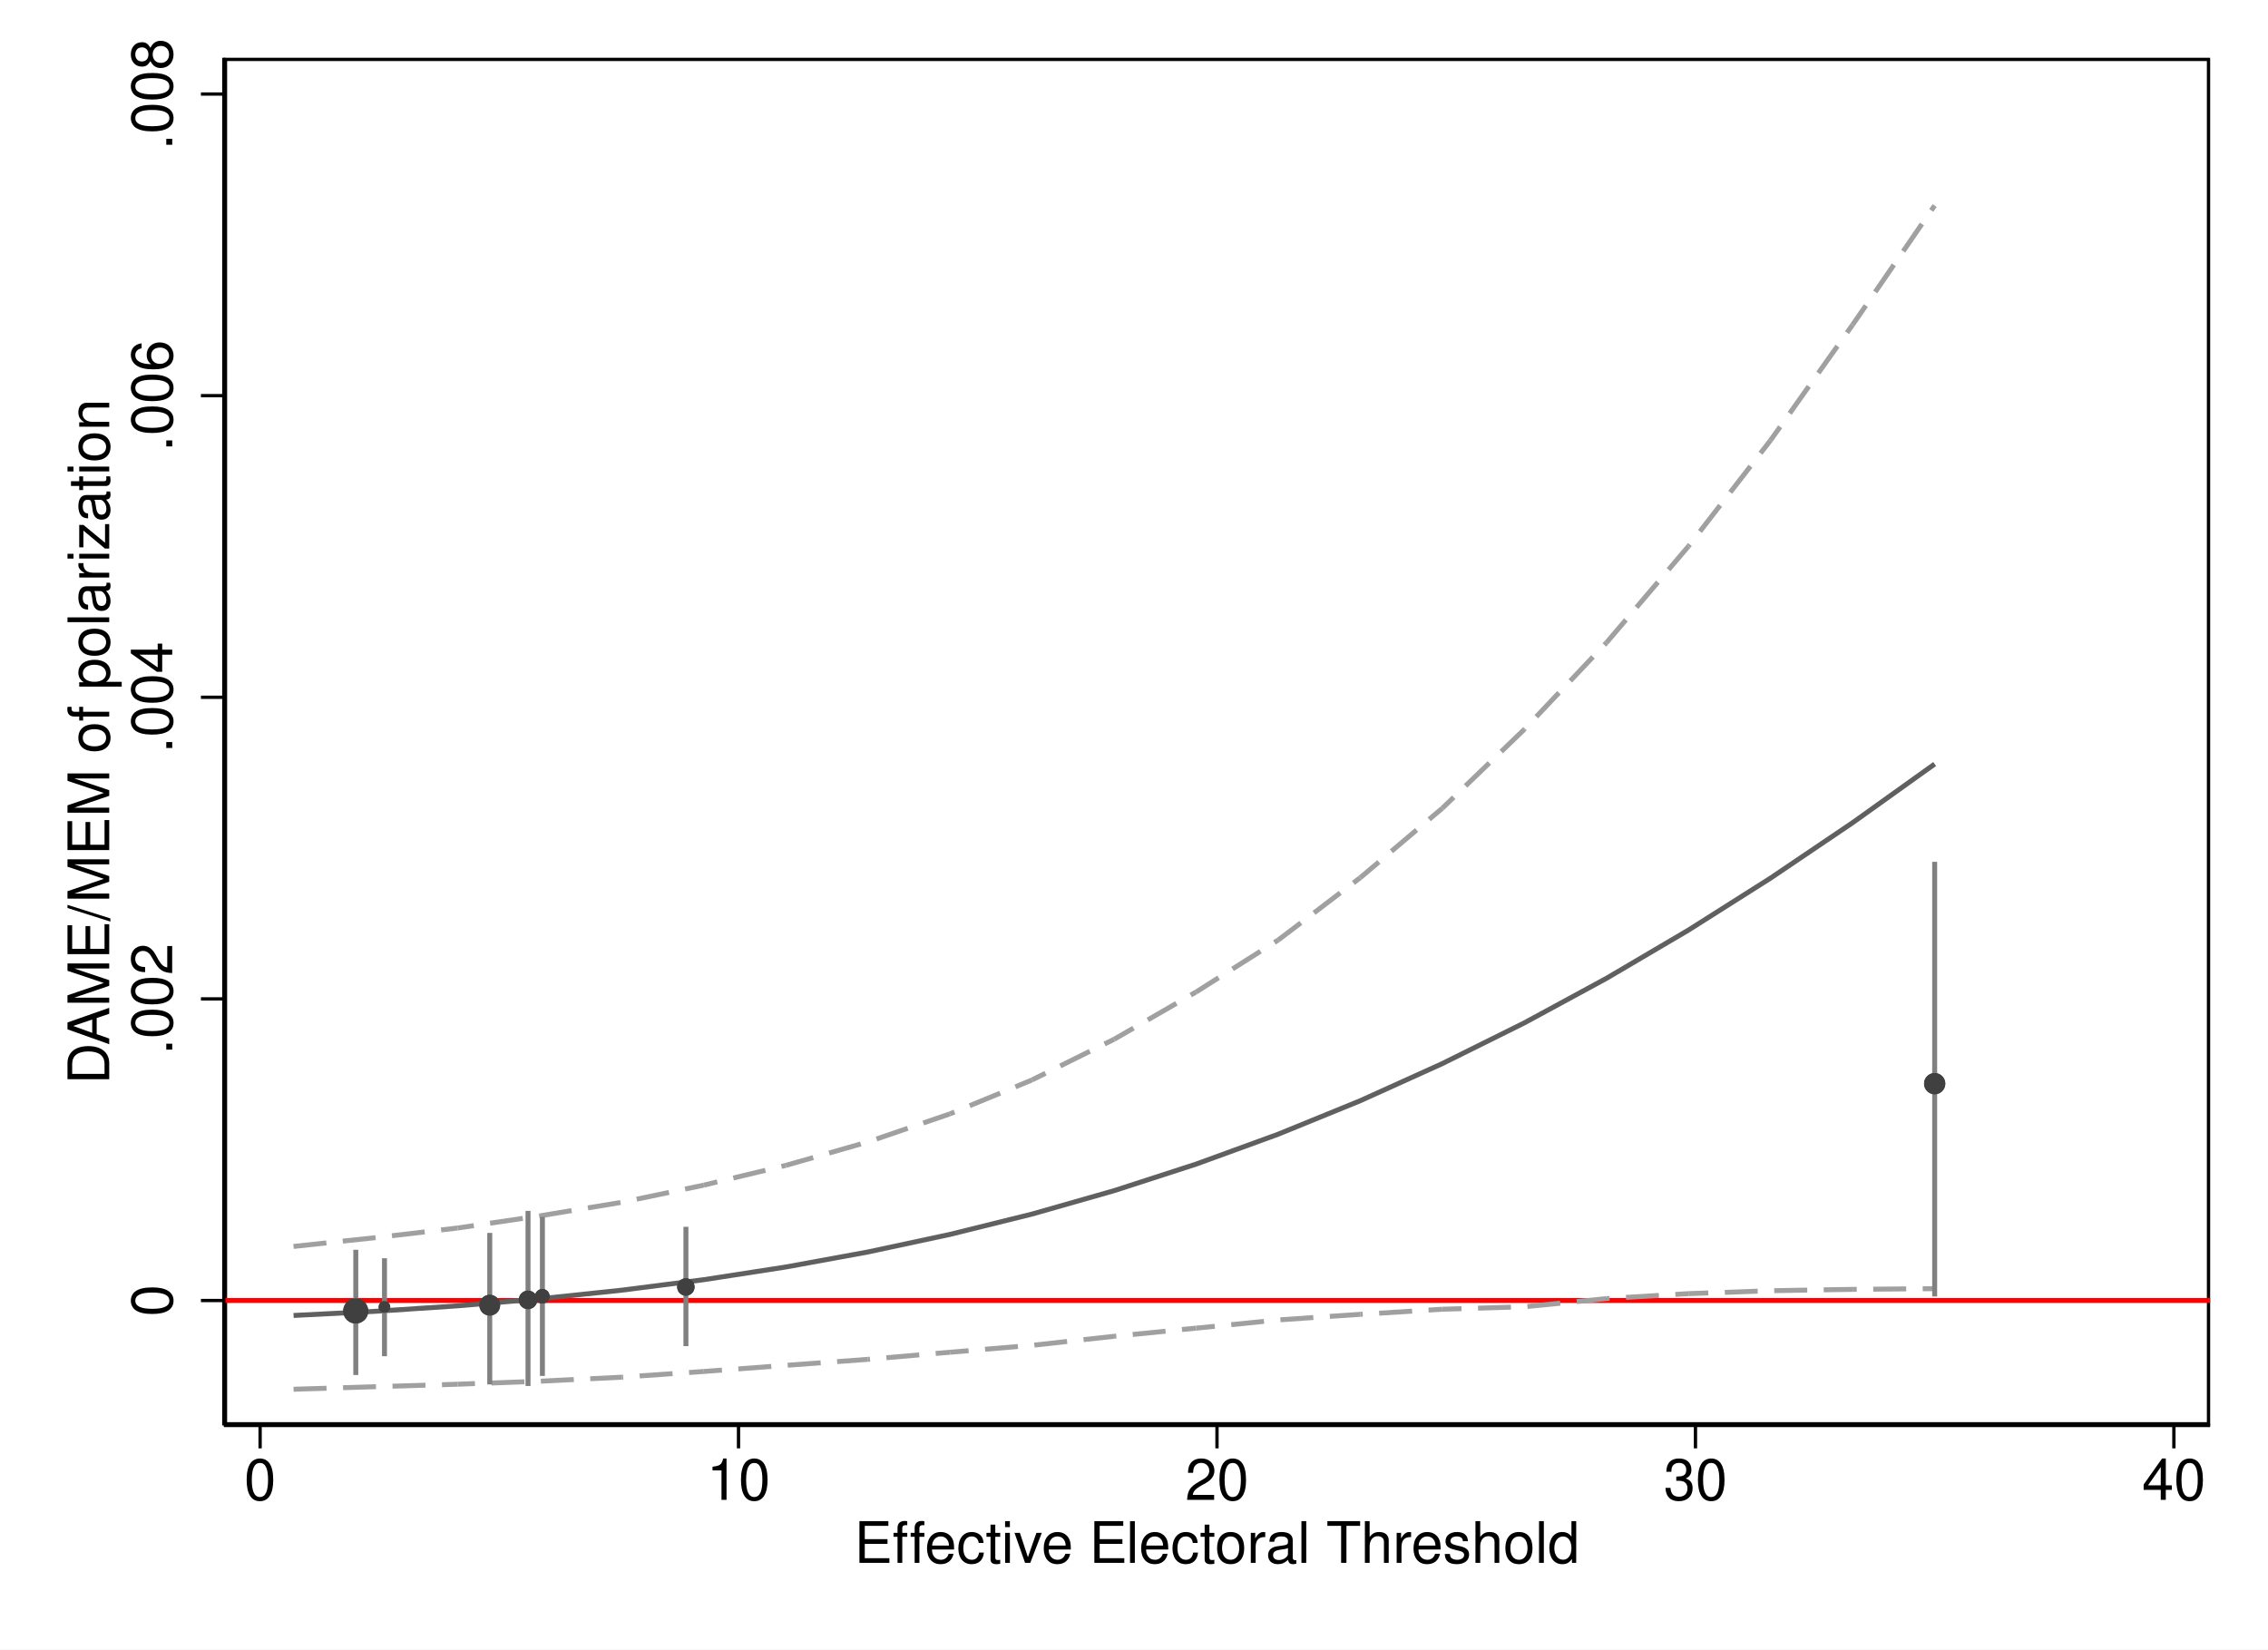
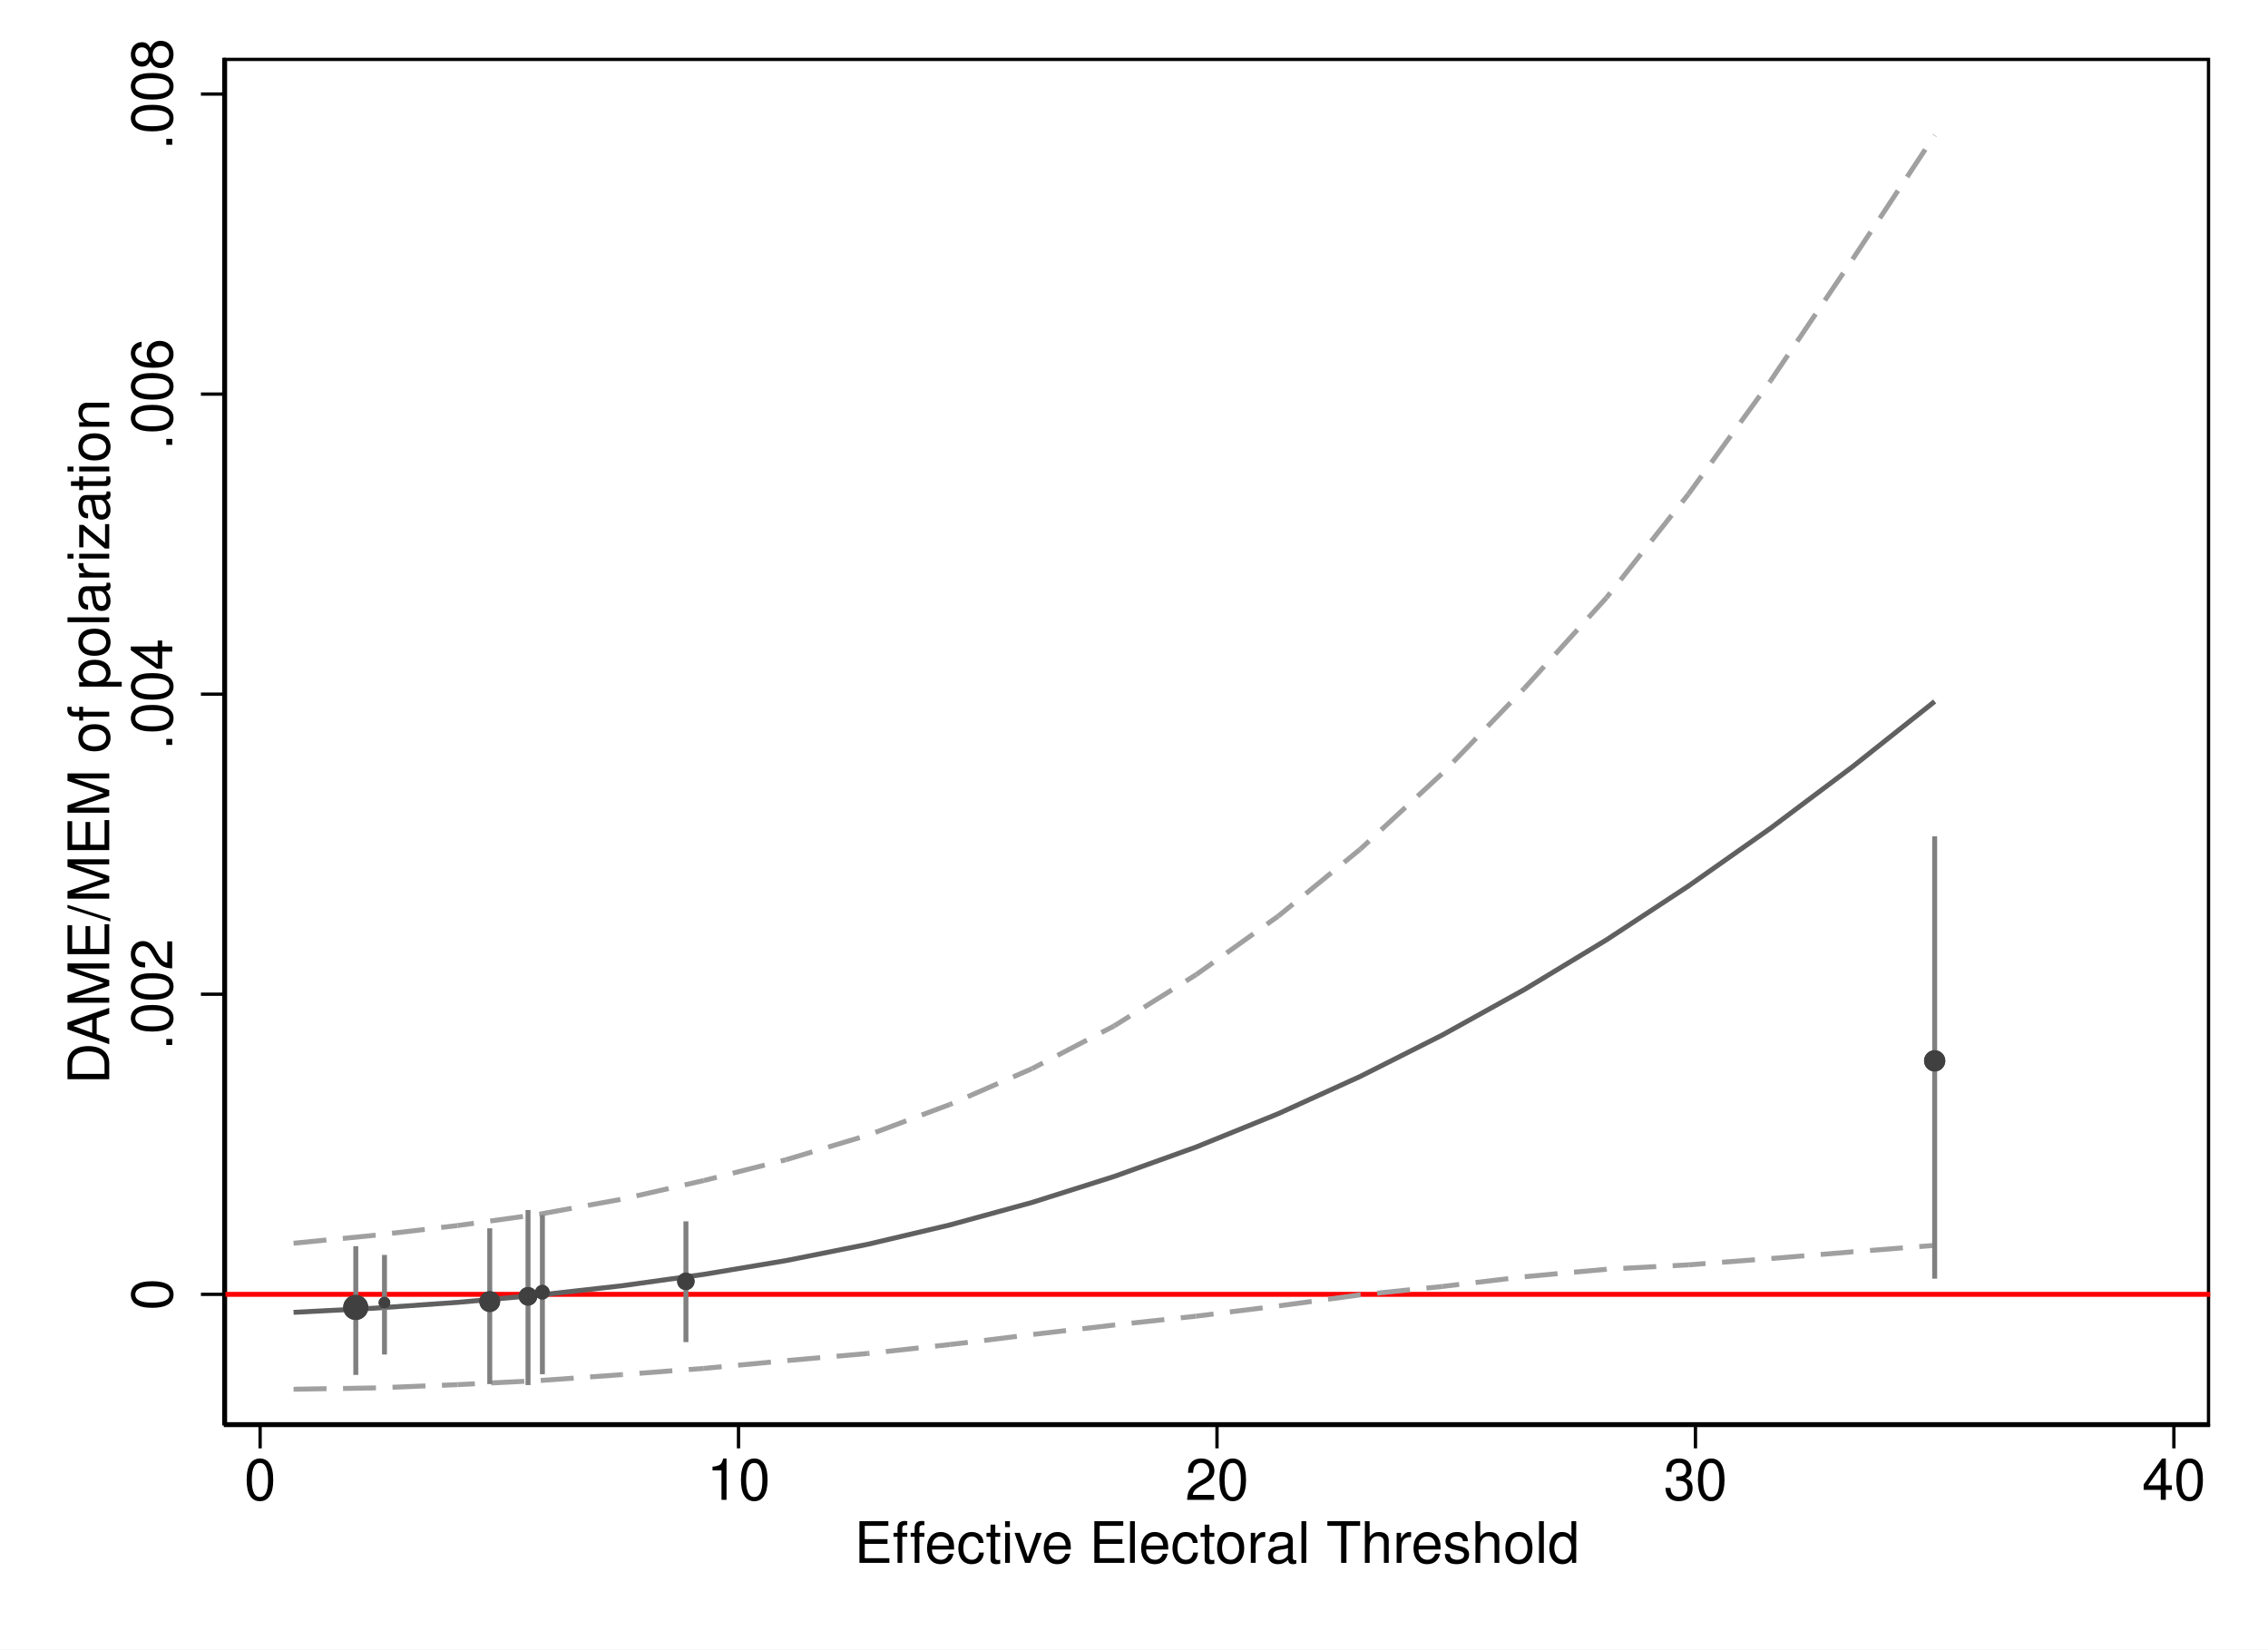
<svg xmlns="http://www.w3.org/2000/svg" version="1.1" width="5.500in" height="4.000in" viewBox="0 0 3960 2880">
  <rect x="0" y="0" width="3960" height="2880" style="fill:#FFFFFF;stroke:none" />
  <rect x="0.00" y="0.00" width="3959.88" height="2880.00" style="fill:#FFFFFF" />
  <rect x="2.88" y="2.88" width="3954.12" height="2874.24" style="fill:none;stroke:#FFFFFF;stroke-width:5.76" />
  <rect x="393.68" y="103.74" width="3462.46" height="2382.57" style="fill:none;stroke:#000000;stroke-width:5.76" />
-   <line x1="390.80" y1="2271.01" x2="3859.02" y2="2271.01" style="stroke:#FF0000;stroke-width:8.64" />
-   <path d=" M512.57 2297.12 L655.88 2289.82 L799.05 2280.29 L942.36 2268.04 L1085.66 2252.94 L1228.96 2234.62 L1372.14 2212.47 L1515.44 2186.24 L1658.75 2155.54 L1802.05 2120.03 L1945.23 2079.19 L2088.53 2032.78 L2231.83 1980.56 L2375.01 1922.15 L2518.31 1857.30 L2661.62 1786.14 L2804.92 1708.42 L2948.10 1624.15 L3091.40 1533.43 L3234.70 1436.66 L3378.00 1334.19" stroke-linejoin="round" style="fill:none;stroke:#606060;stroke-width:8.64" />
-   <line x1="512.57" y1="2425.95" x2="570.12" y2="2424.21" style="stroke:#A0A0A0;stroke-width:8.64" />
-   <line x1="598.95" y1="2423.22" x2="655.88" y2="2421.49" style="stroke:#A0A0A0;stroke-width:8.64" />
-   <line x1="655.88" y1="2421.49" x2="656.49" y2="2421.49" style="stroke:#A0A0A0;stroke-width:8.64" />
-   <line x1="685.33" y1="2420.63" x2="742.87" y2="2418.89" style="stroke:#A0A0A0;stroke-width:8.64" />
-   <line x1="771.71" y1="2418.03" x2="799.05" y2="2417.16" style="stroke:#A0A0A0;stroke-width:8.64" />
-   <line x1="799.05" y1="2417.16" x2="829.25" y2="2416.05" style="stroke:#A0A0A0;stroke-width:8.64" />
-   <line x1="858.08" y1="2415.06" x2="915.50" y2="2412.95" style="stroke:#A0A0A0;stroke-width:8.64" />
-   <line x1="944.34" y1="2411.84" x2="1001.88" y2="2408.99" style="stroke:#A0A0A0;stroke-width:8.64" />
-   <line x1="1030.59" y1="2407.63" x2="1085.66" y2="2404.91" style="stroke:#A0A0A0;stroke-width:8.64" />
-   <line x1="1085.66" y1="2404.91" x2="1088.13" y2="2404.79" style="stroke:#A0A0A0;stroke-width:8.64" />
-   <line x1="1116.84" y1="2402.68" x2="1174.26" y2="2398.72" style="stroke:#A0A0A0;stroke-width:8.64" />
-   <line x1="1203.10" y1="2396.74" x2="1228.96" y2="2394.88" style="stroke:#A0A0A0;stroke-width:8.64" />
-   <line x1="1228.96" y1="2394.88" x2="1260.52" y2="2392.53" style="stroke:#A0A0A0;stroke-width:8.64" />
-   <line x1="1289.23" y1="2390.43" x2="1346.65" y2="2386.10" style="stroke:#A0A0A0;stroke-width:8.64" />
-   <line x1="1375.36" y1="2383.99" x2="1432.90" y2="2379.79" style="stroke:#A0A0A0;stroke-width:8.64" />
-   <line x1="1461.61" y1="2377.68" x2="1515.44" y2="2373.72" style="stroke:#A0A0A0;stroke-width:8.64" />
-   <line x1="1515.44" y1="2373.72" x2="1519.03" y2="2373.35" style="stroke:#A0A0A0;stroke-width:8.64" />
-   <line x1="1547.74" y1="2370.88" x2="1605.04" y2="2365.93" style="stroke:#A0A0A0;stroke-width:8.64" />
-   <line x1="1633.75" y1="2363.45" x2="1658.75" y2="2361.35" style="stroke:#A0A0A0;stroke-width:8.64" />
-   <line x1="1658.75" y1="2361.35" x2="1691.17" y2="2358.62" style="stroke:#A0A0A0;stroke-width:8.64" />
-   <line x1="1719.88" y1="2356.15" x2="1777.30" y2="2351.32" style="stroke:#A0A0A0;stroke-width:8.64" />
-   <line x1="1806.01" y1="2348.85" x2="1863.18" y2="2342.54" style="stroke:#A0A0A0;stroke-width:8.64" />
-   <line x1="1891.89" y1="2339.32" x2="1945.23" y2="2333.50" style="stroke:#A0A0A0;stroke-width:8.64" />
-   <line x1="1945.23" y1="2333.50" x2="1949.06" y2="2333.13" style="stroke:#A0A0A0;stroke-width:8.64" />
-   <line x1="1977.77" y1="2330.29" x2="2035.07" y2="2324.59" style="stroke:#A0A0A0;stroke-width:8.64" />
-   <line x1="2063.78" y1="2321.62" x2="2088.53" y2="2319.27" style="stroke:#A0A0A0;stroke-width:8.64" />
-   <line x1="2088.53" y1="2319.27" x2="2121.07" y2="2316.05" style="stroke:#A0A0A0;stroke-width:8.64" />
-   <line x1="2149.79" y1="2313.21" x2="2206.96" y2="2307.39" style="stroke:#A0A0A0;stroke-width:8.64" />
-   <line x1="2235.67" y1="2304.67" x2="2293.09" y2="2300.71" style="stroke:#A0A0A0;stroke-width:8.64" />
-   <line x1="2321.92" y1="2298.73" x2="2375.01" y2="2295.14" style="stroke:#A0A0A0;stroke-width:8.64" />
-   <line x1="2375.01" y1="2295.14" x2="2379.34" y2="2294.89" style="stroke:#A0A0A0;stroke-width:8.64" />
-   <line x1="2408.05" y1="2293.16" x2="2465.59" y2="2289.57" style="stroke:#A0A0A0;stroke-width:8.64" />
-   <line x1="2494.30" y1="2287.71" x2="2518.31" y2="2286.23" style="stroke:#A0A0A0;stroke-width:8.64" />
-   <line x1="2518.31" y1="2286.23" x2="2551.85" y2="2285.24" style="stroke:#A0A0A0;stroke-width:8.64" />
-   <line x1="2580.68" y1="2284.37" x2="2638.10" y2="2282.64" style="stroke:#A0A0A0;stroke-width:8.64" />
-   <line x1="2666.94" y1="2281.40" x2="2724.23" y2="2275.71" style="stroke:#A0A0A0;stroke-width:8.64" />
-   <line x1="2752.94" y1="2272.86" x2="2804.92" y2="2267.67" style="stroke:#A0A0A0;stroke-width:8.64" />
-   <line x1="2804.92" y1="2267.67" x2="2810.24" y2="2267.29" style="stroke:#A0A0A0;stroke-width:8.64" />
-   <line x1="2839.07" y1="2265.56" x2="2896.49" y2="2262.10" style="stroke:#A0A0A0;stroke-width:8.64" />
-   <line x1="2925.20" y1="2260.36" x2="2948.10" y2="2259.00" style="stroke:#A0A0A0;stroke-width:8.64" />
-   <line x1="2948.10" y1="2259.00" x2="2982.75" y2="2257.77" style="stroke:#A0A0A0;stroke-width:8.64" />
-   <line x1="3011.58" y1="2256.78" x2="3069.00" y2="2254.67" style="stroke:#A0A0A0;stroke-width:8.64" />
-   <line x1="3097.83" y1="2253.81" x2="3155.50" y2="2252.82" style="stroke:#A0A0A0;stroke-width:8.64" />
-   <line x1="3184.21" y1="2252.32" x2="3234.70" y2="2251.58" style="stroke:#A0A0A0;stroke-width:8.64" />
-   <line x1="3234.70" y1="2251.58" x2="3241.88" y2="2251.45" style="stroke:#A0A0A0;stroke-width:8.64" />
-   <line x1="3270.71" y1="2251.21" x2="3328.26" y2="2250.71" style="stroke:#A0A0A0;stroke-width:8.64" />
-   <line x1="3357.09" y1="2250.46" x2="3378.00" y2="2250.34" style="stroke:#A0A0A0;stroke-width:8.64" />
+   <line x1="390.80" y1="2260.24" x2="3859.02" y2="2260.24" style="stroke:#FF0000;stroke-width:8.64" />
+   <path d=" M512.57 2291.67 L655.88 2284.25 L799.05 2274.22 L942.36 2261.35 L1085.66 2245.27 L1228.96 2225.34 L1372.14 2201.33 L1515.44 2172.75 L1658.75 2138.96 L1802.05 2099.73 L1945.23 2054.44 L2088.53 2002.96 L2231.83 1944.79 L2375.01 1879.70 L2518.31 1807.43 L2661.62 1727.98 L2804.92 1641.22 L2948.10 1547.17 L3091.40 1446.31 L3234.70 1338.77 L3378.00 1224.92" stroke-linejoin="round" style="fill:none;stroke:#606060;stroke-width:8.64" />
+   <line x1="512.57" y1="2425.95" x2="570.12" y2="2424.96" style="stroke:#A0A0A0;stroke-width:8.64" />
+   <line x1="598.95" y1="2424.59" x2="655.88" y2="2423.60" style="stroke:#A0A0A0;stroke-width:8.64" />
+   <line x1="655.88" y1="2423.60" x2="656.49" y2="2423.60" style="stroke:#A0A0A0;stroke-width:8.64" />
+   <line x1="685.33" y1="2422.48" x2="742.87" y2="2420.13" style="stroke:#A0A0A0;stroke-width:8.64" />
+   <line x1="771.58" y1="2419.02" x2="799.05" y2="2417.90" style="stroke:#A0A0A0;stroke-width:8.64" />
+   <line x1="799.05" y1="2417.90" x2="829.13" y2="2416.42" style="stroke:#A0A0A0;stroke-width:8.64" />
+   <line x1="857.84" y1="2414.93" x2="915.38" y2="2412.09" style="stroke:#A0A0A0;stroke-width:8.64" />
+   <line x1="944.09" y1="2410.60" x2="1001.63" y2="2406.52" style="stroke:#A0A0A0;stroke-width:8.64" />
+   <line x1="1030.34" y1="2404.41" x2="1085.66" y2="2400.45" style="stroke:#A0A0A0;stroke-width:8.64" />
+   <line x1="1085.66" y1="2400.45" x2="1087.76" y2="2400.33" style="stroke:#A0A0A0;stroke-width:8.64" />
+   <line x1="1116.60" y1="2398.10" x2="1173.89" y2="2393.65" style="stroke:#A0A0A0;stroke-width:8.64" />
+   <line x1="1202.60" y1="2391.54" x2="1228.96" y2="2389.56" style="stroke:#A0A0A0;stroke-width:8.64" />
+   <line x1="1228.96" y1="2389.56" x2="1260.02" y2="2386.59" style="stroke:#A0A0A0;stroke-width:8.64" />
+   <line x1="1288.73" y1="2383.99" x2="1346.03" y2="2378.55" style="stroke:#A0A0A0;stroke-width:8.64" />
+   <line x1="1374.74" y1="2375.83" x2="1432.04" y2="2370.75" style="stroke:#A0A0A0;stroke-width:8.64" />
+   <line x1="1460.75" y1="2368.28" x2="1515.44" y2="2363.45" style="stroke:#A0A0A0;stroke-width:8.64" />
+   <line x1="1515.44" y1="2363.45" x2="1518.17" y2="2363.20" style="stroke:#A0A0A0;stroke-width:8.64" />
+   <line x1="1546.75" y1="2360.11" x2="1603.92" y2="2353.80" style="stroke:#A0A0A0;stroke-width:8.64" />
+   <line x1="1632.63" y1="2350.70" x2="1658.75" y2="2347.86" style="stroke:#A0A0A0;stroke-width:8.64" />
+   <line x1="1658.75" y1="2347.86" x2="1689.81" y2="2344.15" style="stroke:#A0A0A0;stroke-width:8.64" />
+   <line x1="1718.39" y1="2340.68" x2="1775.44" y2="2333.63" style="stroke:#A0A0A0;stroke-width:8.64" />
+   <line x1="1804.15" y1="2330.16" x2="1861.32" y2="2323.48" style="stroke:#A0A0A0;stroke-width:8.64" />
+   <line x1="1889.91" y1="2320.26" x2="1945.23" y2="2313.83" style="stroke:#A0A0A0;stroke-width:8.64" />
+   <line x1="1945.23" y1="2313.83" x2="1947.21" y2="2313.70" style="stroke:#A0A0A0;stroke-width:8.64" />
+   <line x1="1975.79" y1="2310.48" x2="2032.97" y2="2304.30" style="stroke:#A0A0A0;stroke-width:8.64" />
+   <line x1="2061.68" y1="2301.20" x2="2088.53" y2="2298.36" style="stroke:#A0A0A0;stroke-width:8.64" />
+   <line x1="2088.53" y1="2298.36" x2="2118.85" y2="2294.52" style="stroke:#A0A0A0;stroke-width:8.64" />
+   <line x1="2147.43" y1="2290.93" x2="2204.61" y2="2283.88" style="stroke:#A0A0A0;stroke-width:8.64" />
+   <line x1="2233.19" y1="2280.29" x2="2290.24" y2="2272.62" style="stroke:#A0A0A0;stroke-width:8.64" />
+   <line x1="2318.83" y1="2268.78" x2="2375.01" y2="2261.11" style="stroke:#A0A0A0;stroke-width:8.64" />
+   <line x1="2375.01" y1="2261.11" x2="2376.00" y2="2260.98" style="stroke:#A0A0A0;stroke-width:8.64" />
+   <line x1="2404.59" y1="2258.14" x2="2461.88" y2="2252.20" style="stroke:#A0A0A0;stroke-width:8.64" />
+   <line x1="2490.59" y1="2249.35" x2="2518.31" y2="2246.50" style="stroke:#A0A0A0;stroke-width:8.64" />
+   <line x1="2518.31" y1="2246.50" x2="2547.77" y2="2242.92" style="stroke:#A0A0A0;stroke-width:8.64" />
+   <line x1="2576.48" y1="2239.57" x2="2633.52" y2="2232.77" style="stroke:#A0A0A0;stroke-width:8.64" />
+   <line x1="2662.23" y1="2229.43" x2="2719.53" y2="2224.10" style="stroke:#A0A0A0;stroke-width:8.64" />
+   <line x1="2748.24" y1="2221.51" x2="2804.92" y2="2216.43" style="stroke:#A0A0A0;stroke-width:8.64" />
+   <line x1="2804.92" y1="2216.43" x2="2805.54" y2="2216.31" style="stroke:#A0A0A0;stroke-width:8.64" />
+   <line x1="2834.37" y1="2214.82" x2="2891.79" y2="2211.73" style="stroke:#A0A0A0;stroke-width:8.64" />
+   <line x1="2920.50" y1="2210.24" x2="2948.10" y2="2208.76" style="stroke:#A0A0A0;stroke-width:8.64" />
+   <line x1="2948.10" y1="2208.76" x2="2977.92" y2="2206.41" style="stroke:#A0A0A0;stroke-width:8.64" />
+   <line x1="3006.75" y1="2204.18" x2="3064.17" y2="2199.85" style="stroke:#A0A0A0;stroke-width:8.64" />
+   <line x1="3092.88" y1="2197.62" x2="3150.30" y2="2192.92" style="stroke:#A0A0A0;stroke-width:8.64" />
+   <line x1="3179.01" y1="2190.57" x2="3234.70" y2="2185.99" style="stroke:#A0A0A0;stroke-width:8.64" />
+   <line x1="3234.70" y1="2185.99" x2="3236.31" y2="2185.86" style="stroke:#A0A0A0;stroke-width:8.64" />
+   <line x1="3265.14" y1="2183.64" x2="3322.44" y2="2179.06" style="stroke:#A0A0A0;stroke-width:8.64" />
+   <line x1="3351.15" y1="2176.83" x2="3378.00" y2="2174.73" style="stroke:#A0A0A0;stroke-width:8.64" />
  <path d="" stroke-linejoin="round" style="fill:none;stroke:#A0A0A0;stroke-width:8.64" />
-   <line x1="512.57" y1="2176.58" x2="569.87" y2="2170.40" style="stroke:#A0A0A0;stroke-width:8.64" />
-   <line x1="598.46" y1="2167.30" x2="655.75" y2="2161.24" style="stroke:#A0A0A0;stroke-width:8.64" />
-   <line x1="684.34" y1="2157.90" x2="741.51" y2="2151.21" style="stroke:#A0A0A0;stroke-width:8.64" />
-   <line x1="770.22" y1="2147.75" x2="799.05" y2="2144.41" style="stroke:#A0A0A0;stroke-width:8.64" />
-   <line x1="799.05" y1="2144.41" x2="827.27" y2="2140.20" style="stroke:#A0A0A0;stroke-width:8.64" />
-   <line x1="855.73" y1="2135.99" x2="912.78" y2="2127.58" style="stroke:#A0A0A0;stroke-width:8.64" />
-   <line x1="941.24" y1="2123.49" x2="942.36" y2="2123.25" style="stroke:#A0A0A0;stroke-width:8.64" />
-   <line x1="942.36" y1="2123.25" x2="998.04" y2="2113.96" style="stroke:#A0A0A0;stroke-width:8.64" />
-   <line x1="1026.51" y1="2109.26" x2="1083.43" y2="2099.86" style="stroke:#A0A0A0;stroke-width:8.64" />
-   <line x1="1111.65" y1="2094.04" x2="1168.08" y2="2082.28" style="stroke:#A0A0A0;stroke-width:8.64" />
-   <line x1="1196.17" y1="2076.34" x2="1228.96" y2="2069.54" style="stroke:#A0A0A0;stroke-width:8.64" />
-   <line x1="1228.96" y1="2069.54" x2="1252.35" y2="2063.84" style="stroke:#A0A0A0;stroke-width:8.64" />
-   <line x1="1280.44" y1="2057.04" x2="1336.38" y2="2043.67" style="stroke:#A0A0A0;stroke-width:8.64" />
-   <line x1="1364.47" y1="2036.86" x2="1372.14" y2="2035.01" style="stroke:#A0A0A0;stroke-width:8.64" />
-   <line x1="1372.14" y1="2035.01" x2="1419.91" y2="2021.40" style="stroke:#A0A0A0;stroke-width:8.64" />
-   <line x1="1447.63" y1="2013.48" x2="1502.94" y2="1997.63" style="stroke:#A0A0A0;stroke-width:8.64" />
-   <line x1="1530.42" y1="1988.97" x2="1584.87" y2="1970.29" style="stroke:#A0A0A0;stroke-width:8.64" />
-   <line x1="1612.09" y1="1961.00" x2="1658.75" y2="1945.04" style="stroke:#A0A0A0;stroke-width:8.64" />
-   <line x1="1658.75" y1="1945.04" x2="1666.54" y2="1941.82" style="stroke:#A0A0A0;stroke-width:8.64" />
-   <line x1="1693.15" y1="1930.81" x2="1746.36" y2="1908.90" style="stroke:#A0A0A0;stroke-width:8.64" />
-   <line x1="1772.97" y1="1897.89" x2="1802.05" y2="1885.76" style="stroke:#A0A0A0;stroke-width:8.64" />
-   <line x1="1802.05" y1="1885.76" x2="1825.44" y2="1874.13" style="stroke:#A0A0A0;stroke-width:8.64" />
-   <line x1="1851.30" y1="1861.38" x2="1902.90" y2="1835.76" style="stroke:#A0A0A0;stroke-width:8.64" />
-   <line x1="1928.64" y1="1823.02" x2="1945.23" y2="1814.85" style="stroke:#A0A0A0;stroke-width:8.64" />
-   <line x1="1945.23" y1="1814.85" x2="1979.13" y2="1795.30" style="stroke:#A0A0A0;stroke-width:8.64" />
-   <line x1="2004.13" y1="1780.94" x2="2054.00" y2="1752.11" style="stroke:#A0A0A0;stroke-width:8.64" />
-   <line x1="2079.00" y1="1737.63" x2="2088.53" y2="1732.18" style="stroke:#A0A0A0;stroke-width:8.64" />
-   <line x1="2088.53" y1="1732.18" x2="2127.76" y2="1707.31" style="stroke:#A0A0A0;stroke-width:8.64" />
-   <line x1="2152.14" y1="1691.96" x2="2200.77" y2="1661.15" style="stroke:#A0A0A0;stroke-width:8.64" />
-   <line x1="2225.15" y1="1645.68" x2="2231.83" y2="1641.47" style="stroke:#A0A0A0;stroke-width:8.64" />
-   <line x1="2231.83" y1="1641.47" x2="2271.31" y2="1611.52" style="stroke:#A0A0A0;stroke-width:8.64" />
-   <line x1="2294.32" y1="1594.07" x2="2340.11" y2="1559.17" style="stroke:#A0A0A0;stroke-width:8.64" />
-   <line x1="2363.13" y1="1541.73" x2="2375.01" y2="1532.69" style="stroke:#A0A0A0;stroke-width:8.64" />
-   <line x1="2375.01" y1="1532.69" x2="2407.56" y2="1505.22" style="stroke:#A0A0A0;stroke-width:8.64" />
-   <line x1="2429.46" y1="1486.53" x2="2473.39" y2="1449.41" style="stroke:#A0A0A0;stroke-width:8.64" />
-   <line x1="2495.42" y1="1430.72" x2="2518.31" y2="1411.41" style="stroke:#A0A0A0;stroke-width:8.64" />
-   <line x1="2518.31" y1="1411.41" x2="2538.24" y2="1392.23" style="stroke:#A0A0A0;stroke-width:8.64" />
-   <line x1="2558.90" y1="1372.31" x2="2600.48" y2="1332.33" style="stroke:#A0A0A0;stroke-width:8.64" />
-   <line x1="2621.27" y1="1312.41" x2="2661.62" y2="1273.55" style="stroke:#A0A0A0;stroke-width:8.64" />
-   <line x1="2661.62" y1="1273.55" x2="2662.61" y2="1272.44" style="stroke:#A0A0A0;stroke-width:8.64" />
-   <line x1="2682.41" y1="1251.52" x2="2722.01" y2="1209.69" style="stroke:#A0A0A0;stroke-width:8.64" />
-   <line x1="2741.81" y1="1188.90" x2="2781.41" y2="1147.07" style="stroke:#A0A0A0;stroke-width:8.64" />
-   <line x1="2801.21" y1="1126.16" x2="2804.92" y2="1122.32" style="stroke:#A0A0A0;stroke-width:8.64" />
-   <line x1="2804.92" y1="1122.32" x2="2838.83" y2="1082.48" style="stroke:#A0A0A0;stroke-width:8.64" />
-   <line x1="2857.39" y1="1060.57" x2="2894.76" y2="1016.64" style="stroke:#A0A0A0;stroke-width:8.64" />
-   <line x1="2913.32" y1="994.73" x2="2948.10" y2="953.89" style="stroke:#A0A0A0;stroke-width:8.64" />
-   <line x1="2948.10" y1="953.89" x2="2950.45" y2="950.80" style="stroke:#A0A0A0;stroke-width:8.64" />
-   <line x1="2968.14" y1="928.03" x2="3003.41" y2="882.49" style="stroke:#A0A0A0;stroke-width:8.64" />
-   <line x1="3021.11" y1="859.72" x2="3056.38" y2="814.18" style="stroke:#A0A0A0;stroke-width:8.64" />
-   <line x1="3073.95" y1="791.41" x2="3091.40" y2="768.88" style="stroke:#A0A0A0;stroke-width:8.64" />
-   <line x1="3091.40" y1="768.88" x2="3108.23" y2="745.25" style="stroke:#A0A0A0;stroke-width:8.64" />
-   <line x1="3124.94" y1="721.73" x2="3158.22" y2="674.71" style="stroke:#A0A0A0;stroke-width:8.64" />
-   <line x1="3174.93" y1="651.32" x2="3208.22" y2="604.41" style="stroke:#A0A0A0;stroke-width:8.64" />
-   <line x1="3224.93" y1="580.90" x2="3234.70" y2="567.16" style="stroke:#A0A0A0;stroke-width:8.64" />
-   <line x1="3234.70" y1="567.16" x2="3257.84" y2="533.63" style="stroke:#A0A0A0;stroke-width:8.64" />
-   <line x1="3274.18" y1="509.87" x2="3306.72" y2="462.47" style="stroke:#A0A0A0;stroke-width:8.64" />
-   <line x1="3323.06" y1="438.71" x2="3355.73" y2="391.19" style="stroke:#A0A0A0;stroke-width:8.64" />
-   <line x1="3372.06" y1="367.43" x2="3378.00" y2="358.89" style="stroke:#A0A0A0;stroke-width:8.64" />
+   <line x1="512.57" y1="2171.01" x2="569.87" y2="2165.32" style="stroke:#A0A0A0;stroke-width:8.64" />
+   <line x1="598.58" y1="2162.60" x2="655.88" y2="2156.91" style="stroke:#A0A0A0;stroke-width:8.64" />
+   <line x1="684.46" y1="2153.56" x2="741.63" y2="2146.88" style="stroke:#A0A0A0;stroke-width:8.64" />
+   <line x1="770.34" y1="2143.42" x2="799.05" y2="2140.08" style="stroke:#A0A0A0;stroke-width:8.64" />
+   <line x1="799.05" y1="2140.08" x2="827.39" y2="2136.12" style="stroke:#A0A0A0;stroke-width:8.64" />
+   <line x1="855.98" y1="2132.16" x2="913.03" y2="2124.24" style="stroke:#A0A0A0;stroke-width:8.64" />
+   <line x1="941.49" y1="2120.28" x2="942.36" y2="2120.15" style="stroke:#A0A0A0;stroke-width:8.64" />
+   <line x1="942.36" y1="2120.15" x2="998.17" y2="2110.00" style="stroke:#A0A0A0;stroke-width:8.64" />
+   <line x1="1026.51" y1="2104.81" x2="1083.18" y2="2094.53" style="stroke:#A0A0A0;stroke-width:8.64" />
+   <line x1="1111.28" y1="2088.22" x2="1167.46" y2="2075.48" style="stroke:#A0A0A0;stroke-width:8.64" />
+   <line x1="1195.55" y1="2069.04" x2="1228.96" y2="2061.49" style="stroke:#A0A0A0;stroke-width:8.64" />
+   <line x1="1228.96" y1="2061.49" x2="1251.48" y2="2055.80" style="stroke:#A0A0A0;stroke-width:8.64" />
+   <line x1="1279.45" y1="2048.62" x2="1335.26" y2="2034.51" style="stroke:#A0A0A0;stroke-width:8.64" />
+   <line x1="1363.23" y1="2027.46" x2="1372.14" y2="2025.23" style="stroke:#A0A0A0;stroke-width:8.64" />
+   <line x1="1372.14" y1="2025.23" x2="1418.42" y2="2011.37" style="stroke:#A0A0A0;stroke-width:8.64" />
+   <line x1="1446.02" y1="2003.08" x2="1501.21" y2="1986.50" style="stroke:#A0A0A0;stroke-width:8.64" />
+   <line x1="1528.56" y1="1977.34" x2="1582.39" y2="1957.17" style="stroke:#A0A0A0;stroke-width:8.64" />
+   <line x1="1609.37" y1="1947.02" x2="1658.75" y2="1928.58" style="stroke:#A0A0A0;stroke-width:8.64" />
+   <line x1="1658.75" y1="1928.58" x2="1663.20" y2="1926.60" style="stroke:#A0A0A0;stroke-width:8.64" />
+   <line x1="1689.68" y1="1915.09" x2="1742.40" y2="1892.07" style="stroke:#A0A0A0;stroke-width:8.64" />
+   <line x1="1768.88" y1="1880.56" x2="1802.05" y2="1866.08" style="stroke:#A0A0A0;stroke-width:8.64" />
+   <line x1="1802.05" y1="1866.08" x2="1820.98" y2="1856.18" style="stroke:#A0A0A0;stroke-width:8.64" />
+   <line x1="1846.47" y1="1842.94" x2="1897.58" y2="1816.34" style="stroke:#A0A0A0;stroke-width:8.64" />
+   <line x1="1923.08" y1="1803.09" x2="1945.23" y2="1791.58" style="stroke:#A0A0A0;stroke-width:8.64" />
+   <line x1="1945.23" y1="1791.58" x2="1972.82" y2="1774.26" style="stroke:#A0A0A0;stroke-width:8.64" />
+   <line x1="1997.33" y1="1759.04" x2="2046.21" y2="1728.47" style="stroke:#A0A0A0;stroke-width:8.64" />
+   <line x1="2070.59" y1="1713.12" x2="2088.53" y2="1701.99" style="stroke:#A0A0A0;stroke-width:8.64" />
+   <line x1="2088.53" y1="1701.99" x2="2118.23" y2="1680.83" style="stroke:#A0A0A0;stroke-width:8.64" />
+   <line x1="2141.74" y1="1664.12" x2="2188.52" y2="1630.70" style="stroke:#A0A0A0;stroke-width:8.64" />
+   <line x1="2212.03" y1="1613.87" x2="2231.83" y2="1599.77" style="stroke:#A0A0A0;stroke-width:8.64" />
+   <line x1="2231.83" y1="1599.77" x2="2257.57" y2="1578.73" style="stroke:#A0A0A0;stroke-width:8.64" />
+   <line x1="2279.97" y1="1560.54" x2="2324.52" y2="1524.15" style="stroke:#A0A0A0;stroke-width:8.64" />
+   <line x1="2346.80" y1="1505.96" x2="2375.01" y2="1482.94" style="stroke:#A0A0A0;stroke-width:8.64" />
+   <line x1="2375.01" y1="1482.94" x2="2390.60" y2="1468.59" style="stroke:#A0A0A0;stroke-width:8.64" />
+   <line x1="2411.64" y1="1449.03" x2="2453.96" y2="1409.93" style="stroke:#A0A0A0;stroke-width:8.64" />
+   <line x1="2475.12" y1="1390.37" x2="2517.45" y2="1351.27" style="stroke:#A0A0A0;stroke-width:8.64" />
+   <line x1="2537.49" y1="1330.60" x2="2577.47" y2="1289.14" style="stroke:#A0A0A0;stroke-width:8.64" />
+   <line x1="2597.39" y1="1268.48" x2="2637.36" y2="1227.02" style="stroke:#A0A0A0;stroke-width:8.64" />
+   <line x1="2657.28" y1="1206.35" x2="2661.62" y2="1201.90" style="stroke:#A0A0A0;stroke-width:8.64" />
+   <line x1="2661.62" y1="1201.90" x2="2696.14" y2="1163.78" style="stroke:#A0A0A0;stroke-width:8.64" />
+   <line x1="2715.57" y1="1142.37" x2="2754.18" y2="1099.80" style="stroke:#A0A0A0;stroke-width:8.64" />
+   <line x1="2773.49" y1="1078.39" x2="2804.92" y2="1043.74" style="stroke:#A0A0A0;stroke-width:8.64" />
+   <line x1="2804.92" y1="1043.74" x2="2811.60" y2="1035.20" style="stroke:#A0A0A0;stroke-width:8.64" />
+   <line x1="2829.54" y1="1012.68" x2="2865.18" y2="967.51" style="stroke:#A0A0A0;stroke-width:8.64" />
+   <line x1="2883.13" y1="944.86" x2="2918.77" y2="899.81" style="stroke:#A0A0A0;stroke-width:8.64" />
+   <line x1="2936.71" y1="877.17" x2="2948.10" y2="862.81" style="stroke:#A0A0A0;stroke-width:8.64" />
+   <line x1="2948.10" y1="862.81" x2="2971.11" y2="831.01" style="stroke:#A0A0A0;stroke-width:8.64" />
+   <line x1="2988.07" y1="807.74" x2="3021.85" y2="761.09" style="stroke:#A0A0A0;stroke-width:8.64" />
+   <line x1="3038.81" y1="737.70" x2="3072.59" y2="691.17" style="stroke:#A0A0A0;stroke-width:8.64" />
+   <line x1="3089.42" y1="667.78" x2="3091.40" y2="665.05" style="stroke:#A0A0A0;stroke-width:8.64" />
+   <line x1="3091.40" y1="665.05" x2="3121.72" y2="620.13" style="stroke:#A0A0A0;stroke-width:8.64" />
+   <line x1="3137.93" y1="596.25" x2="3170.10" y2="548.48" style="stroke:#A0A0A0;stroke-width:8.64" />
+   <line x1="3186.19" y1="524.59" x2="3218.37" y2="476.82" style="stroke:#A0A0A0;stroke-width:8.64" />
+   <line x1="3234.58" y1="452.94" x2="3234.70" y2="452.69" style="stroke:#A0A0A0;stroke-width:8.64" />
+   <line x1="3234.70" y1="452.69" x2="3266.26" y2="404.92" style="stroke:#A0A0A0;stroke-width:8.64" />
+   <line x1="3282.22" y1="381.04" x2="3313.90" y2="333.02" style="stroke:#A0A0A0;stroke-width:8.64" />
+   <line x1="3329.87" y1="309.01" x2="3361.55" y2="261.00" style="stroke:#A0A0A0;stroke-width:8.64" />
+   <line x1="3377.51" y1="236.86" x2="3378.00" y2="236.12" style="stroke:#A0A0A0;stroke-width:8.64" />
  <path d="" stroke-linejoin="round" style="fill:none;stroke:#A0A0A0;stroke-width:8.64" />
-   <line x1="621.23" y1="2401.07" x2="621.23" y2="2182.40" style="stroke:#808080;stroke-width:8.64" />
-   <line x1="671.34" y1="2368.28" x2="671.34" y2="2197.25" style="stroke:#808080;stroke-width:8.64" />
-   <line x1="855.11" y1="2417.53" x2="855.11" y2="2152.95" style="stroke:#808080;stroke-width:8.64" />
-   <line x1="921.94" y1="2420.25" x2="921.94" y2="2114.46" style="stroke:#808080;stroke-width:8.64" />
-   <line x1="947.06" y1="2402.68" x2="947.06" y2="2124.98" style="stroke:#808080;stroke-width:8.64" />
-   <line x1="1197.65" y1="2350.70" x2="1197.65" y2="2142.30" style="stroke:#808080;stroke-width:8.64" />
-   <line x1="3378.00" y1="2263.95" x2="3378.00" y2="1504.97" style="stroke:#808080;stroke-width:8.64" />
-   <circle cx="621.10" cy="2289.32" r="21.89" style="fill:#404040" />
-   <circle cx="621.10" cy="2289.32" r="17.57" style="fill:none;stroke:#404040;stroke-width:8.64" />
-   <circle cx="671.22" cy="2282.27" r="10.14" style="fill:#404040" />
-   <circle cx="671.22" cy="2282.27" r="5.82" style="fill:none;stroke:#404040;stroke-width:8.64" />
-   <circle cx="855.11" cy="2279.17" r="18.18" style="fill:#404040" />
-   <circle cx="855.11" cy="2279.17" r="13.86" style="fill:none;stroke:#404040;stroke-width:8.64" />
-   <circle cx="921.94" cy="2269.89" r="16.20" style="fill:#404040" />
-   <circle cx="921.94" cy="2269.89" r="11.88" style="fill:none;stroke:#404040;stroke-width:8.64" />
-   <circle cx="946.94" cy="2263.58" r="12.73" style="fill:#404040" />
-   <circle cx="946.94" cy="2263.58" r="8.41" style="fill:none;stroke:#404040;stroke-width:8.64" />
-   <circle cx="1197.53" cy="2247.37" r="15.21" style="fill:#404040" />
-   <circle cx="1197.53" cy="2247.37" r="10.89" style="fill:none;stroke:#404040;stroke-width:8.64" />
-   <circle cx="3378.00" cy="1892.32" r="18.55" style="fill:#404040" />
-   <circle cx="3378.00" cy="1892.32" r="14.23" style="fill:none;stroke:#404040;stroke-width:8.64" />
+   <line x1="621.23" y1="2400.95" x2="621.23" y2="2176.09" style="stroke:#808080;stroke-width:8.64" />
+   <line x1="671.34" y1="2365.31" x2="671.34" y2="2191.43" style="stroke:#808080;stroke-width:8.64" />
+   <line x1="855.11" y1="2416.91" x2="855.11" y2="2144.90" style="stroke:#808080;stroke-width:8.64" />
+   <line x1="921.94" y1="2418.65" x2="921.94" y2="2112.97" style="stroke:#808080;stroke-width:8.64" />
+   <line x1="947.06" y1="2399.71" x2="947.06" y2="2121.76" style="stroke:#808080;stroke-width:8.64" />
+   <line x1="1197.65" y1="2343.65" x2="1197.65" y2="2132.77" style="stroke:#808080;stroke-width:8.64" />
+   <line x1="3378.00" y1="2232.89" x2="3378.00" y2="1460.42" style="stroke:#808080;stroke-width:8.64" />
+   <circle cx="621.10" cy="2283.14" r="21.89" style="fill:#404040" />
+   <circle cx="621.10" cy="2283.14" r="17.57" style="fill:none;stroke:#404040;stroke-width:8.64" />
+   <circle cx="671.22" cy="2274.72" r="10.14" style="fill:#404040" />
+   <circle cx="671.22" cy="2274.72" r="5.82" style="fill:none;stroke:#404040;stroke-width:8.64" />
+   <circle cx="855.11" cy="2272.86" r="18.18" style="fill:#404040" />
+   <circle cx="855.11" cy="2272.86" r="13.86" style="fill:none;stroke:#404040;stroke-width:8.64" />
+   <circle cx="921.94" cy="2263.71" r="16.20" style="fill:#404040" />
+   <circle cx="921.94" cy="2263.71" r="11.88" style="fill:none;stroke:#404040;stroke-width:8.64" />
+   <circle cx="946.94" cy="2256.53" r="12.73" style="fill:#404040" />
+   <circle cx="946.94" cy="2256.53" r="8.41" style="fill:none;stroke:#404040;stroke-width:8.64" />
+   <circle cx="1197.53" cy="2237.59" r="15.21" style="fill:#404040" />
+   <circle cx="1197.53" cy="2237.59" r="10.89" style="fill:none;stroke:#404040;stroke-width:8.64" />
+   <circle cx="3378.00" cy="1852.47" r="18.55" style="fill:#404040" />
+   <circle cx="3378.00" cy="1852.47" r="14.23" style="fill:none;stroke:#404040;stroke-width:8.64" />
  <line x1="390.80" y1="2489.19" x2="390.80" y2="100.86" style="stroke:#000000;stroke-width:5.76" />
-   <line x1="390.80" y1="2271.01" x2="350.83" y2="2271.01" style="stroke:#000000;stroke-width:5.76" />
-   <text x="300.72" y="2271.01" style="font-family:'Helvetica';font-size:99.99px;fill:#000000" transform="rotate(-90 300.72,2271.01)" text-anchor="middle">0</text>
-   <line x1="390.80" y1="1744.31" x2="350.83" y2="1744.31" style="stroke:#000000;stroke-width:5.76" />
-   <text x="300.72" y="1744.31" style="font-family:'Helvetica';font-size:99.99px;fill:#000000" transform="rotate(-90 300.72,1744.31)" text-anchor="middle">.002</text>
-   <line x1="390.80" y1="1217.61" x2="350.83" y2="1217.61" style="stroke:#000000;stroke-width:5.76" />
-   <text x="300.72" y="1217.61" style="font-family:'Helvetica';font-size:99.99px;fill:#000000" transform="rotate(-90 300.72,1217.61)" text-anchor="middle">.004</text>
-   <line x1="390.80" y1="690.92" x2="350.83" y2="690.92" style="stroke:#000000;stroke-width:5.76" />
-   <text x="300.72" y="690.92" style="font-family:'Helvetica';font-size:99.99px;fill:#000000" transform="rotate(-90 300.72,690.92)" text-anchor="middle">.006</text>
+   <line x1="390.80" y1="2260.24" x2="350.83" y2="2260.24" style="stroke:#000000;stroke-width:5.76" />
+   <text x="300.72" y="2260.24" style="font-family:'Helvetica';font-size:99.99px;fill:#000000" transform="rotate(-90 300.72,2260.24)" text-anchor="middle">0</text>
+   <line x1="390.80" y1="1736.14" x2="350.83" y2="1736.14" style="stroke:#000000;stroke-width:5.76" />
+   <text x="300.72" y="1736.14" style="font-family:'Helvetica';font-size:99.99px;fill:#000000" transform="rotate(-90 300.72,1736.14)" text-anchor="middle">.002</text>
+   <line x1="390.80" y1="1212.17" x2="350.83" y2="1212.17" style="stroke:#000000;stroke-width:5.76" />
+   <text x="300.72" y="1212.17" style="font-family:'Helvetica';font-size:99.99px;fill:#000000" transform="rotate(-90 300.72,1212.17)" text-anchor="middle">.004</text>
+   <line x1="390.80" y1="688.20" x2="350.83" y2="688.20" style="stroke:#000000;stroke-width:5.76" />
+   <text x="300.72" y="688.20" style="font-family:'Helvetica';font-size:99.99px;fill:#000000" transform="rotate(-90 300.72,688.20)" text-anchor="middle">.006</text>
  <line x1="390.80" y1="164.22" x2="350.83" y2="164.22" style="stroke:#000000;stroke-width:5.76" />
  <text x="300.72" y="164.22" style="font-family:'Helvetica';font-size:99.99px;fill:#000000" transform="rotate(-90 300.72,164.22)" text-anchor="middle">.008</text>
  <text x="190.71" y="1294.96" style="font-family:'Helvetica';font-size:99.99px;fill:#000000" transform="rotate(-90 190.71,1294.96)" text-anchor="middle">DAME/MEM of polarization</text>
  <line x1="390.80" y1="2489.19" x2="3859.02" y2="2489.19" style="stroke:#000000;stroke-width:5.76" />
  <line x1="454.16" y1="2489.19" x2="454.16" y2="2529.16" style="stroke:#000000;stroke-width:5.76" />
  <text x="454.16" y="2619.14" style="font-family:'Helvetica';font-size:99.99px;fill:#000000" text-anchor="middle">0</text>
  <line x1="1289.47" y1="2489.19" x2="1289.47" y2="2529.16" style="stroke:#000000;stroke-width:5.76" />
  <text x="1289.47" y="2619.14" style="font-family:'Helvetica';font-size:99.99px;fill:#000000" text-anchor="middle">10</text>
  <line x1="2124.91" y1="2489.19" x2="2124.91" y2="2529.16" style="stroke:#000000;stroke-width:5.76" />
  <text x="2124.91" y="2619.14" style="font-family:'Helvetica';font-size:99.99px;fill:#000000" text-anchor="middle">20</text>
  <line x1="2960.35" y1="2489.19" x2="2960.35" y2="2529.16" style="stroke:#000000;stroke-width:5.76" />
  <text x="2960.35" y="2619.14" style="font-family:'Helvetica';font-size:99.99px;fill:#000000" text-anchor="middle">30</text>
  <line x1="3795.66" y1="2489.19" x2="3795.66" y2="2529.16" style="stroke:#000000;stroke-width:5.76" />
  <text x="3795.66" y="2619.14" style="font-family:'Helvetica';font-size:99.99px;fill:#000000" text-anchor="middle">40</text>
  <text x="2124.91" y="2729.16" style="font-family:'Helvetica';font-size:99.99px;fill:#000000" text-anchor="middle">Effective Electoral Threshold</text>
</svg>
